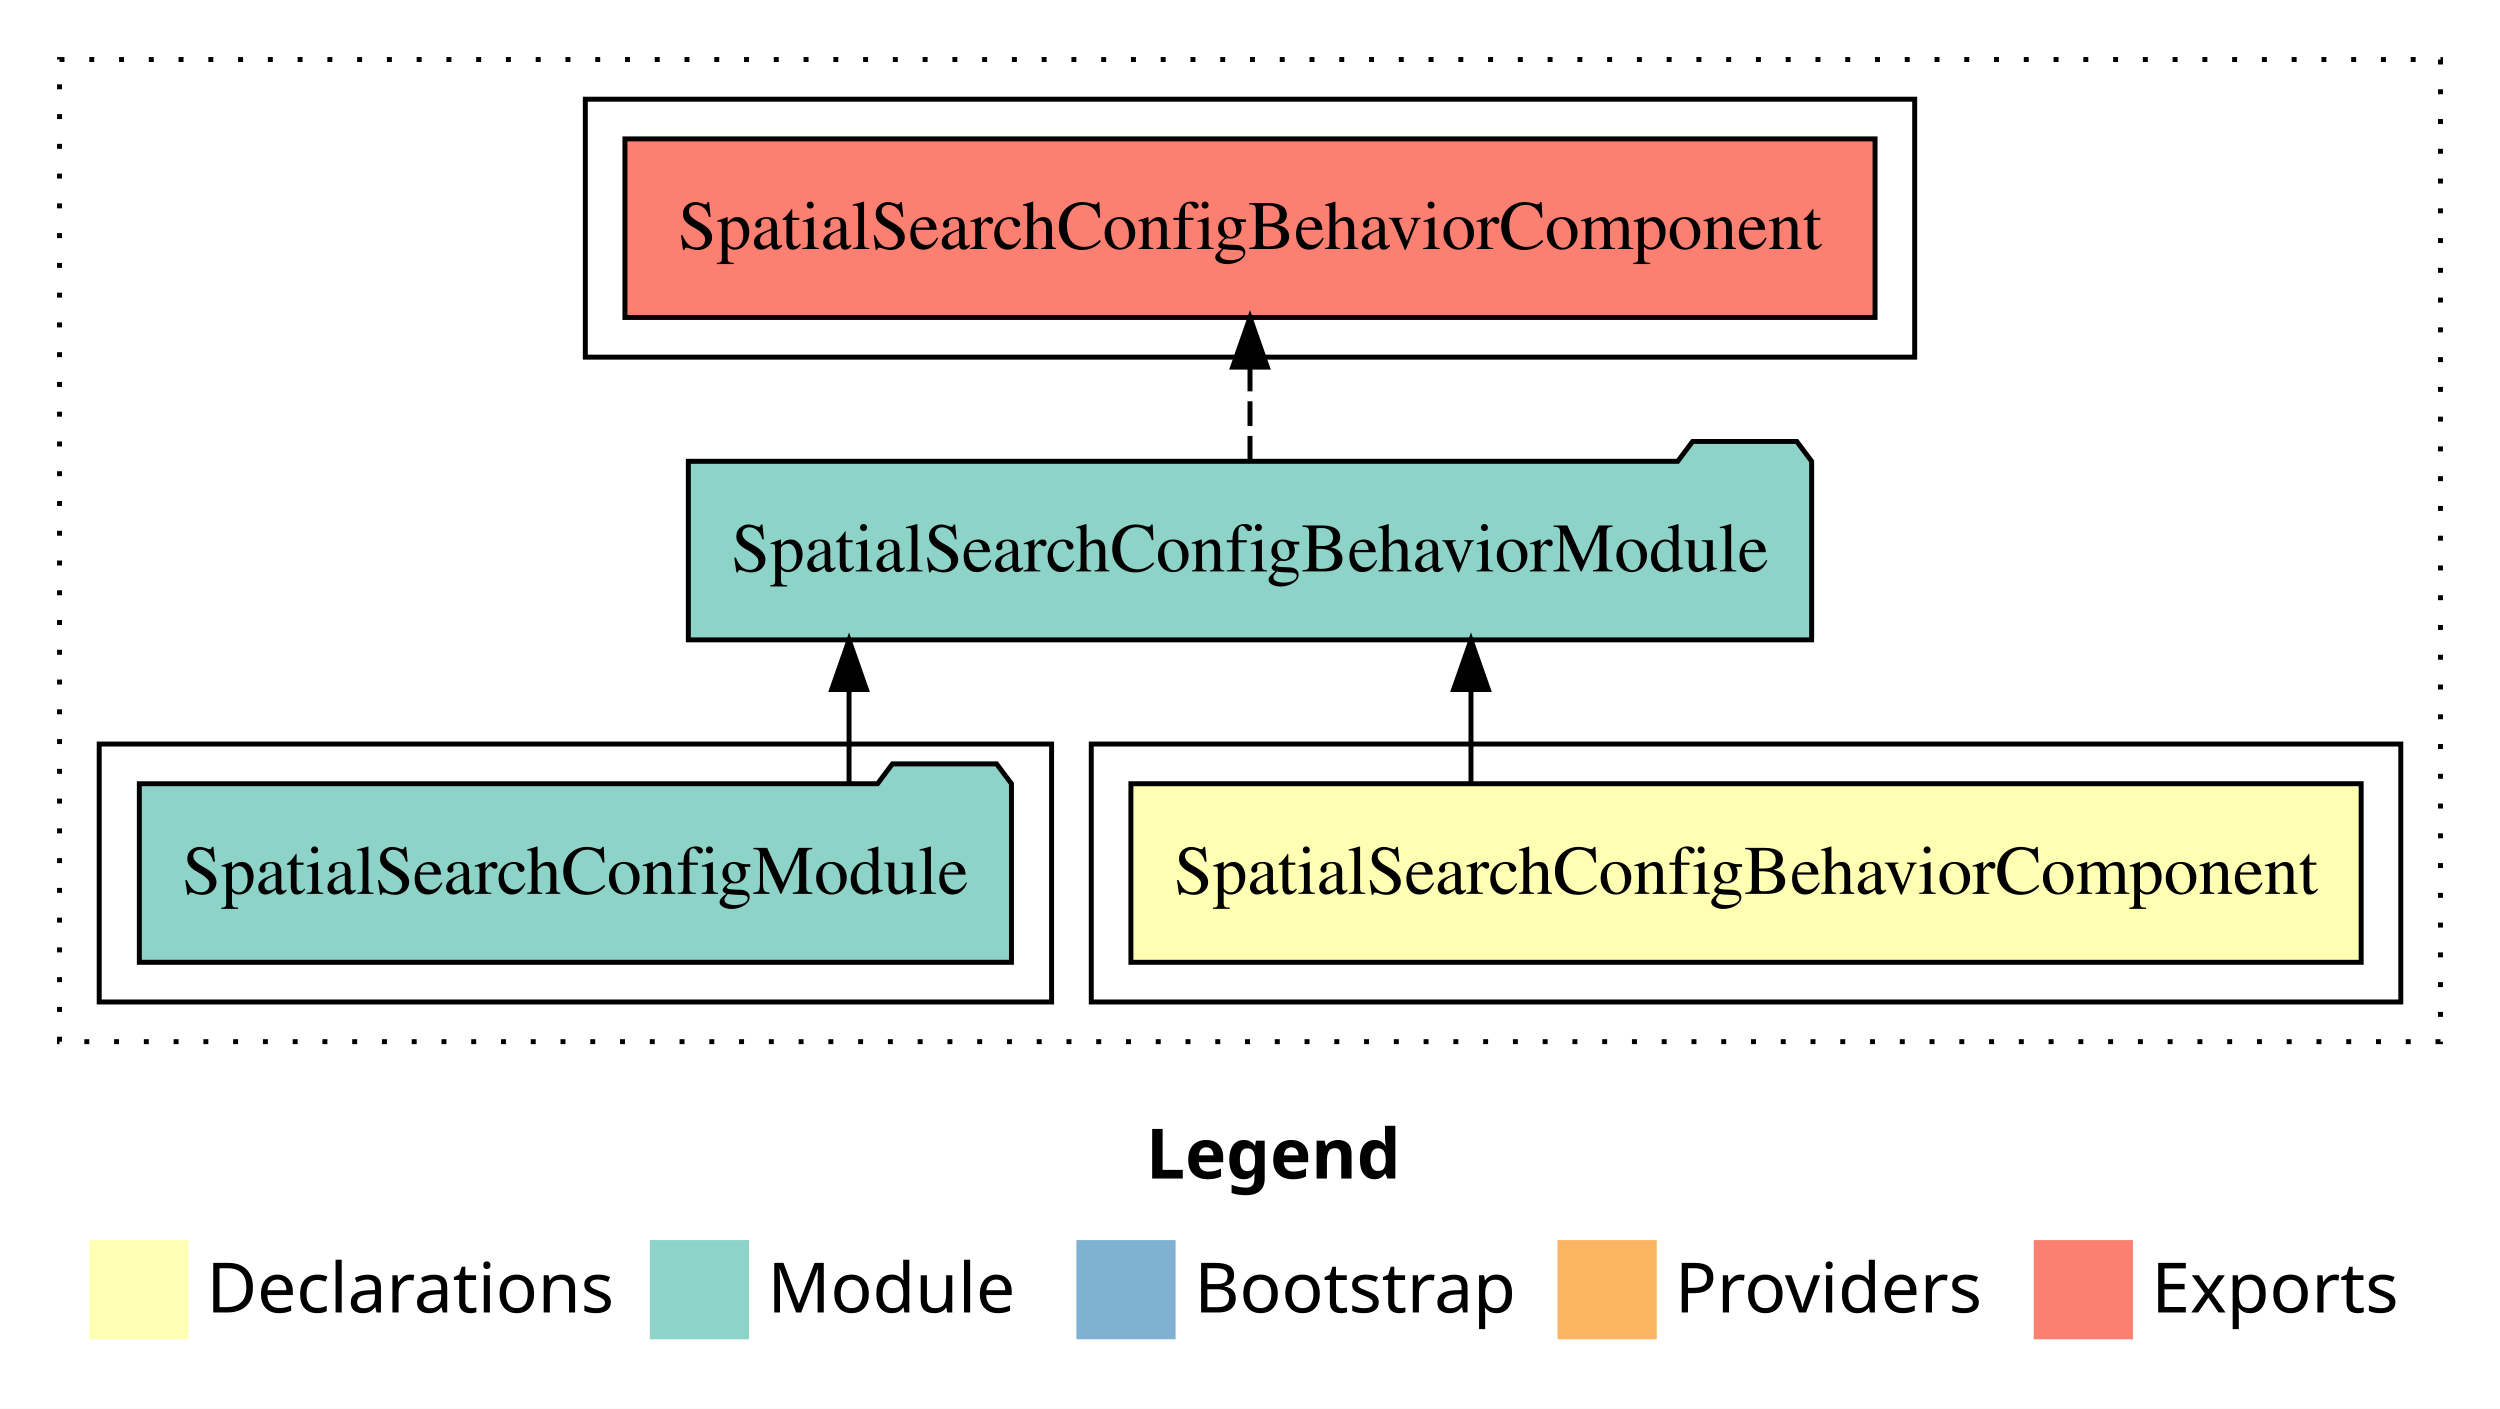
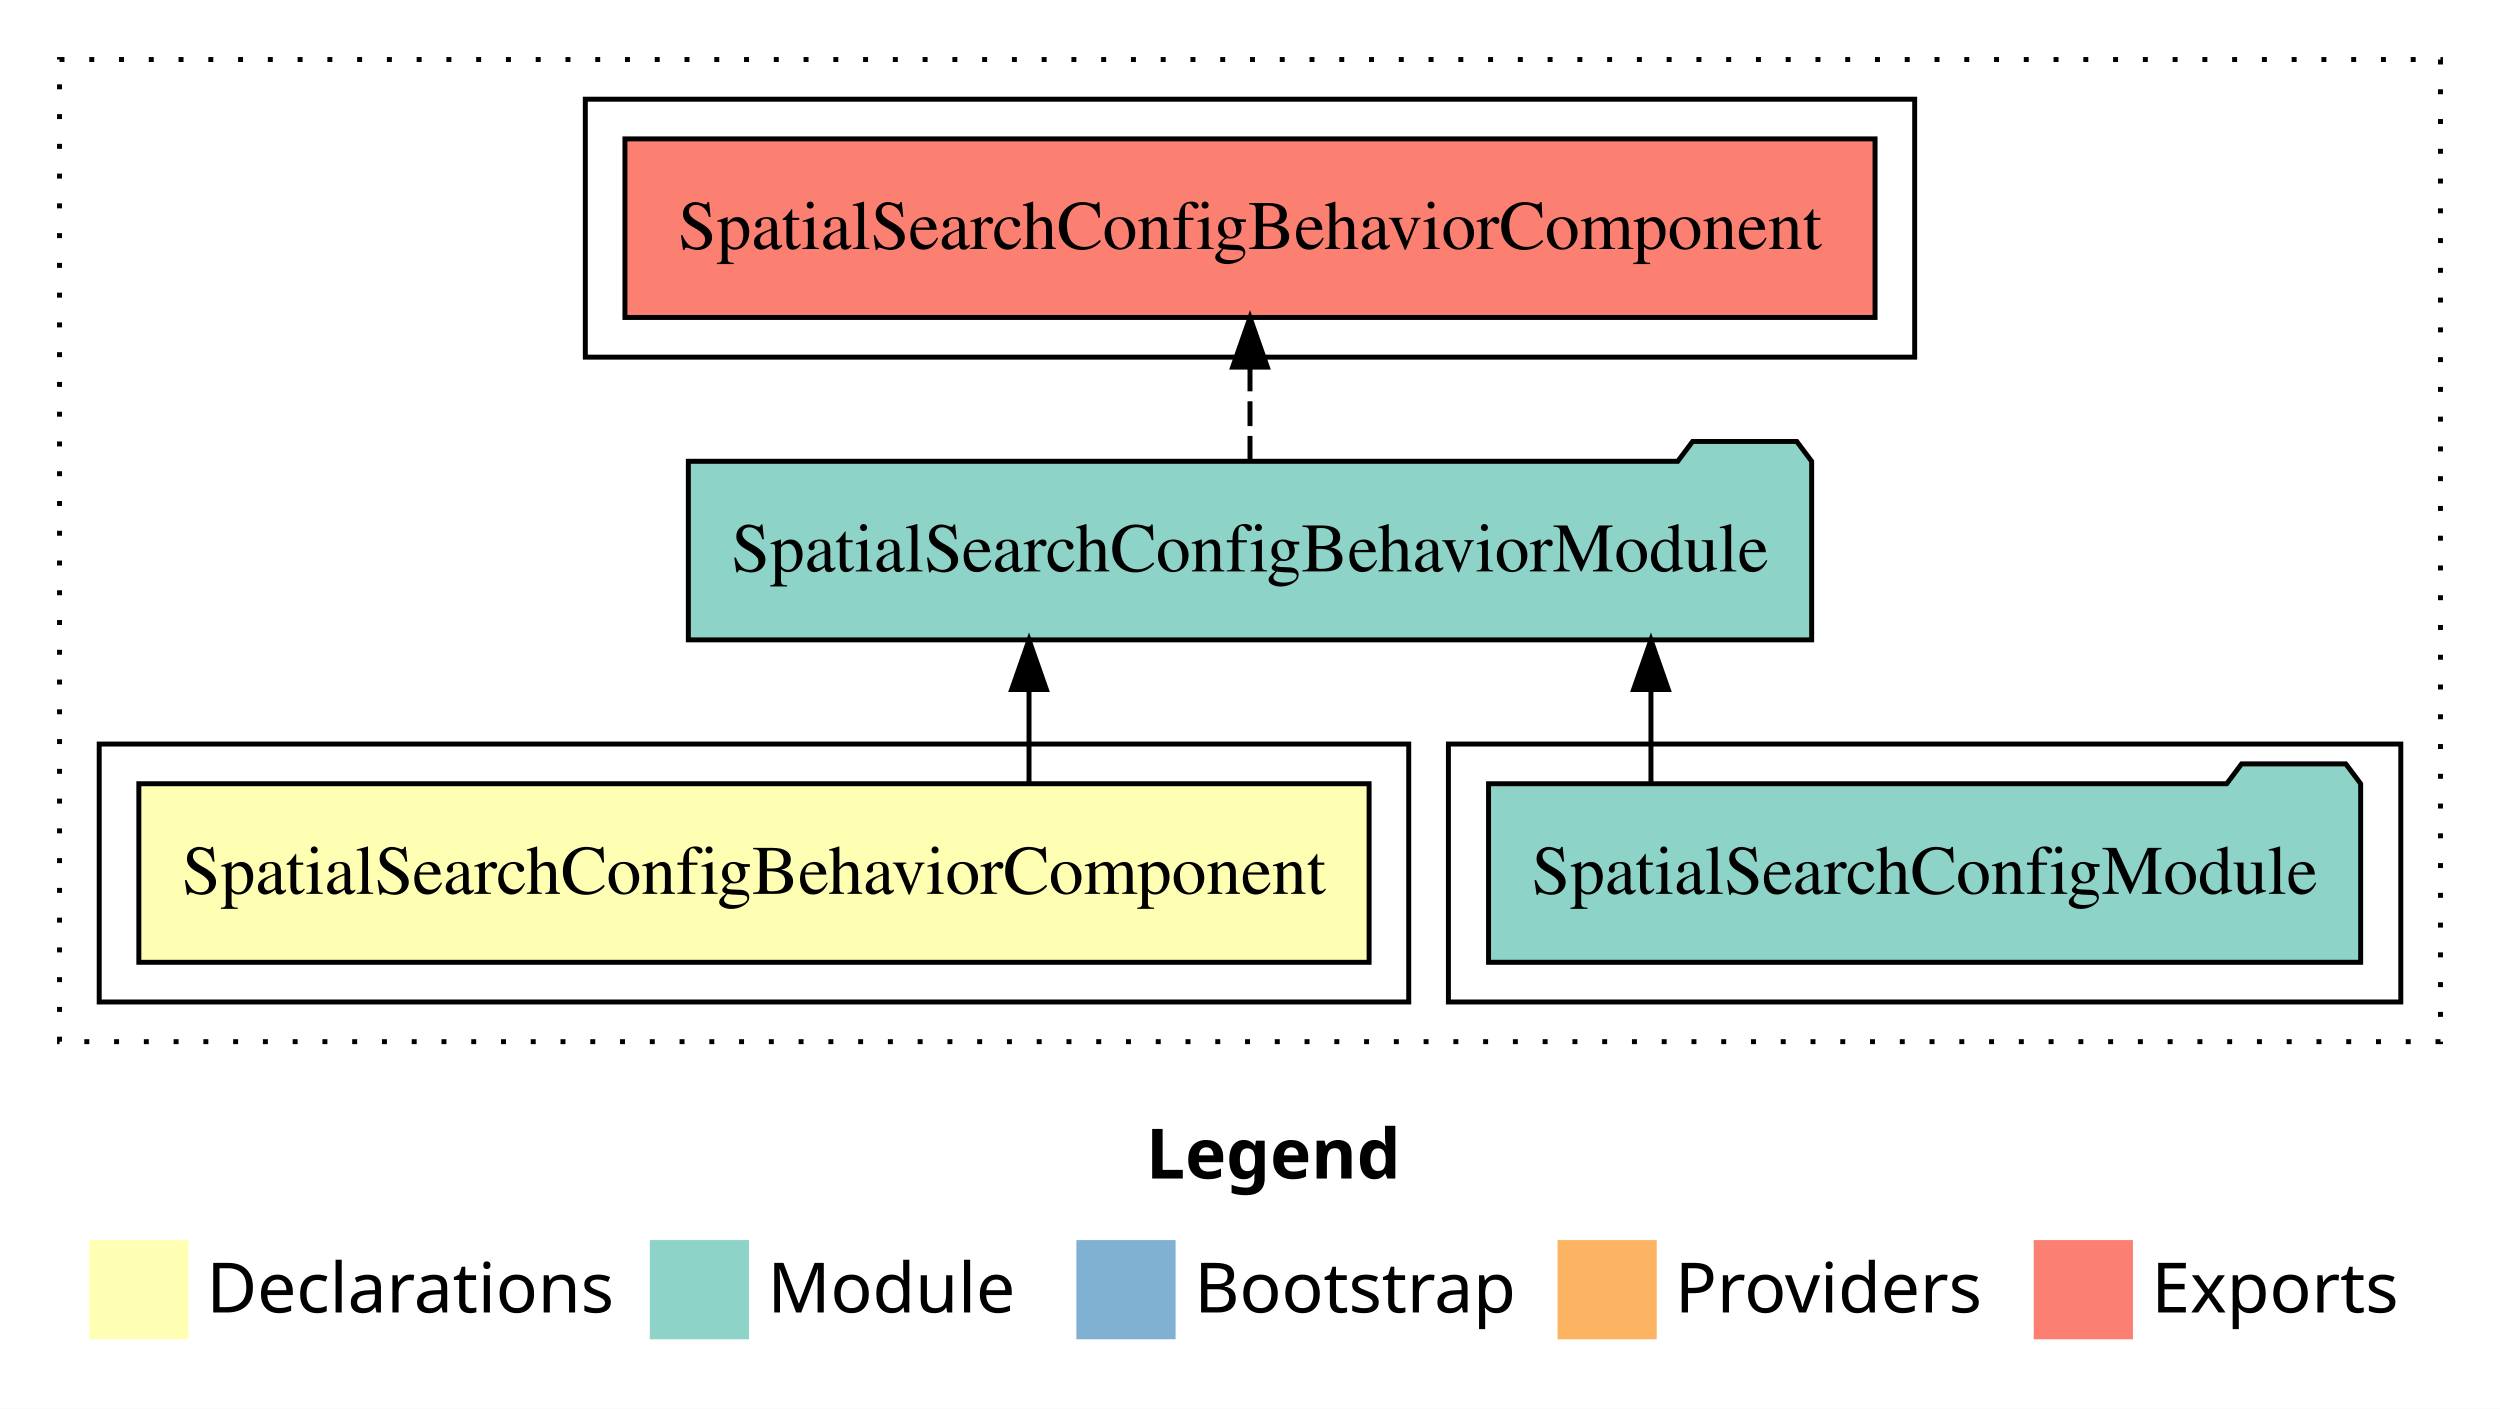
<svg xmlns="http://www.w3.org/2000/svg" width="504pt" height="284pt" viewBox="0.00 0.00 504.00 284.00">
  <g id="graph0" class="graph" transform="scale(1 1) rotate(0) translate(4 280)">
    <polygon fill="white" stroke="transparent" points="-4,4 -4,-280 500,-280 500,4 -4,4" />
    <text text-anchor="start" x="227.01" y="-42.4" font-family="Times-12" font-weight="bold" font-size="14.00">Legend</text>
    <polygon fill="#ffffb3" stroke="transparent" points="14,-10 14,-30 34,-30 34,-10 14,-10" />
    <text text-anchor="start" x="37.63" y="-15.4" font-family="Times-12" font-size="14.00">  Declarations</text>
    <polygon fill="#8dd3c7" stroke="transparent" points="127,-10 127,-30 147,-30 147,-10 127,-10" />
    <text text-anchor="start" x="150.73" y="-15.4" font-family="Times-12" font-size="14.00">  Module</text>
    <polygon fill="#80b1d3" stroke="transparent" points="213,-10 213,-30 233,-30 233,-10 213,-10" />
    <text text-anchor="start" x="236.78" y="-15.4" font-family="Times-12" font-size="14.00">  Bootstrap</text>
    <polygon fill="#fdb462" stroke="transparent" points="310,-10 310,-30 330,-30 330,-10 310,-10" />
    <text text-anchor="start" x="333.67" y="-15.4" font-family="Times-12" font-size="14.00">  Providers</text>
    <polygon fill="#fb8072" stroke="transparent" points="406,-10 406,-30 426,-30 426,-10 406,-10" />
    <text text-anchor="start" x="429.73" y="-15.4" font-family="Times-12" font-size="14.00">  Exports</text>
    <g id="clust1" class="cluster">
      <polygon fill="none" stroke="black" stroke-dasharray="1,5" points="8,-70 8,-268 488,-268 488,-70 8,-70" />
    </g>
-     <g id="clust2" class="cluster">
-       <polygon fill="none" stroke="black" points="216,-78 216,-130 480,-130 480,-78 216,-78" />
-     </g>
    <g id="clust4" class="cluster">
-       <polygon fill="none" stroke="black" points="16,-78 16,-130 208,-130 208,-78 16,-78" />
+       <polygon fill="none" stroke="black" points="288,-78 288,-130 480,-130 480,-78 288,-78" />
    </g>
    <g id="clust5" class="cluster">
      <polygon fill="none" stroke="black" points="114,-208 114,-260 382,-260 382,-208 114,-208" />
    </g>
+     <g id="clust2" class="cluster">
+       <polygon fill="none" stroke="black" points="16,-78 16,-130 280,-130 280,-78 16,-78" />
+     </g>
    <g id="node1" class="node">
-       <polygon fill="#ffffb3" stroke="black" points="472.01,-122 223.99,-122 223.99,-86 472.01,-86 472.01,-122" />
-       <text text-anchor="middle" x="348" y="-99.8" font-family="Times,serif" font-size="14.00">SpatialSearchConfigBehaviorComponent</text>
+       <polygon fill="#ffffb3" stroke="black" points="272.01,-122 23.99,-122 23.99,-86 272.01,-86 272.01,-122" />
+       <text text-anchor="middle" x="148" y="-99.8" font-family="Times,serif" font-size="14.00">SpatialSearchConfigBehaviorComponent</text>
    </g>
    <g id="node2" class="node">
      <polygon fill="#8dd3c7" stroke="black" points="361.23,-187 358.23,-191 337.23,-191 334.23,-187 134.77,-187 134.77,-151 361.23,-151 361.23,-187" />
      <text text-anchor="middle" x="248" y="-164.8" font-family="Times,serif" font-size="14.00">SpatialSearchConfigBehaviorModule</text>
    </g>
    <g id="edge1" class="edge">
-       <path fill="none" stroke="black" d="M292.55,-122.11C292.55,-122.11 292.55,-140.99 292.55,-140.99" />
-       <polygon fill="black" stroke="black" points="289.05,-140.99 292.55,-150.99 296.05,-140.99 289.05,-140.99" />
+       <path fill="none" stroke="black" d="M203.45,-122.11C203.45,-122.11 203.45,-140.99 203.45,-140.99" />
+       <polygon fill="black" stroke="black" points="199.95,-140.99 203.45,-150.99 206.95,-140.99 199.95,-140.99" />
    </g>
    <g id="node4" class="node">
      <polygon fill="#fb8072" stroke="black" points="374.01,-252 121.99,-252 121.99,-216 374.01,-216 374.01,-252" />
      <text text-anchor="middle" x="248" y="-229.8" font-family="Times,serif" font-size="14.00">SpatialSearchConfigBehaviorComponent </text>
    </g>
    <g id="edge3" class="edge">
      <path fill="none" stroke="black" stroke-dasharray="5,2" d="M248,-187.11C248,-187.11 248,-205.99 248,-205.99" />
      <polygon fill="black" stroke="black" points="244.5,-205.99 248,-215.99 251.5,-205.99 244.5,-205.99" />
    </g>
    <g id="node3" class="node">
-       <polygon fill="#8dd3c7" stroke="black" points="199.91,-122 196.91,-126 175.91,-126 172.91,-122 24.09,-122 24.09,-86 199.91,-86 199.91,-122" />
-       <text text-anchor="middle" x="112" y="-99.8" font-family="Times,serif" font-size="14.00">SpatialSearchConfigModule</text>
+       <polygon fill="#8dd3c7" stroke="black" points="471.91,-122 468.91,-126 447.91,-126 444.91,-122 296.09,-122 296.09,-86 471.91,-86 471.91,-122" />
+       <text text-anchor="middle" x="384" y="-99.8" font-family="Times,serif" font-size="14.00">SpatialSearchConfigModule</text>
    </g>
    <g id="edge2" class="edge">
-       <path fill="none" stroke="black" d="M167.17,-122.11C167.17,-122.11 167.17,-140.99 167.17,-140.99" />
-       <polygon fill="black" stroke="black" points="163.67,-140.99 167.17,-150.99 170.67,-140.99 163.67,-140.99" />
+       <path fill="none" stroke="black" d="M328.83,-122.11C328.83,-122.11 328.83,-140.99 328.83,-140.99" />
+       <polygon fill="black" stroke="black" points="325.33,-140.99 328.83,-150.99 332.33,-140.99 325.33,-140.99" />
    </g>
  </g>
</svg>
